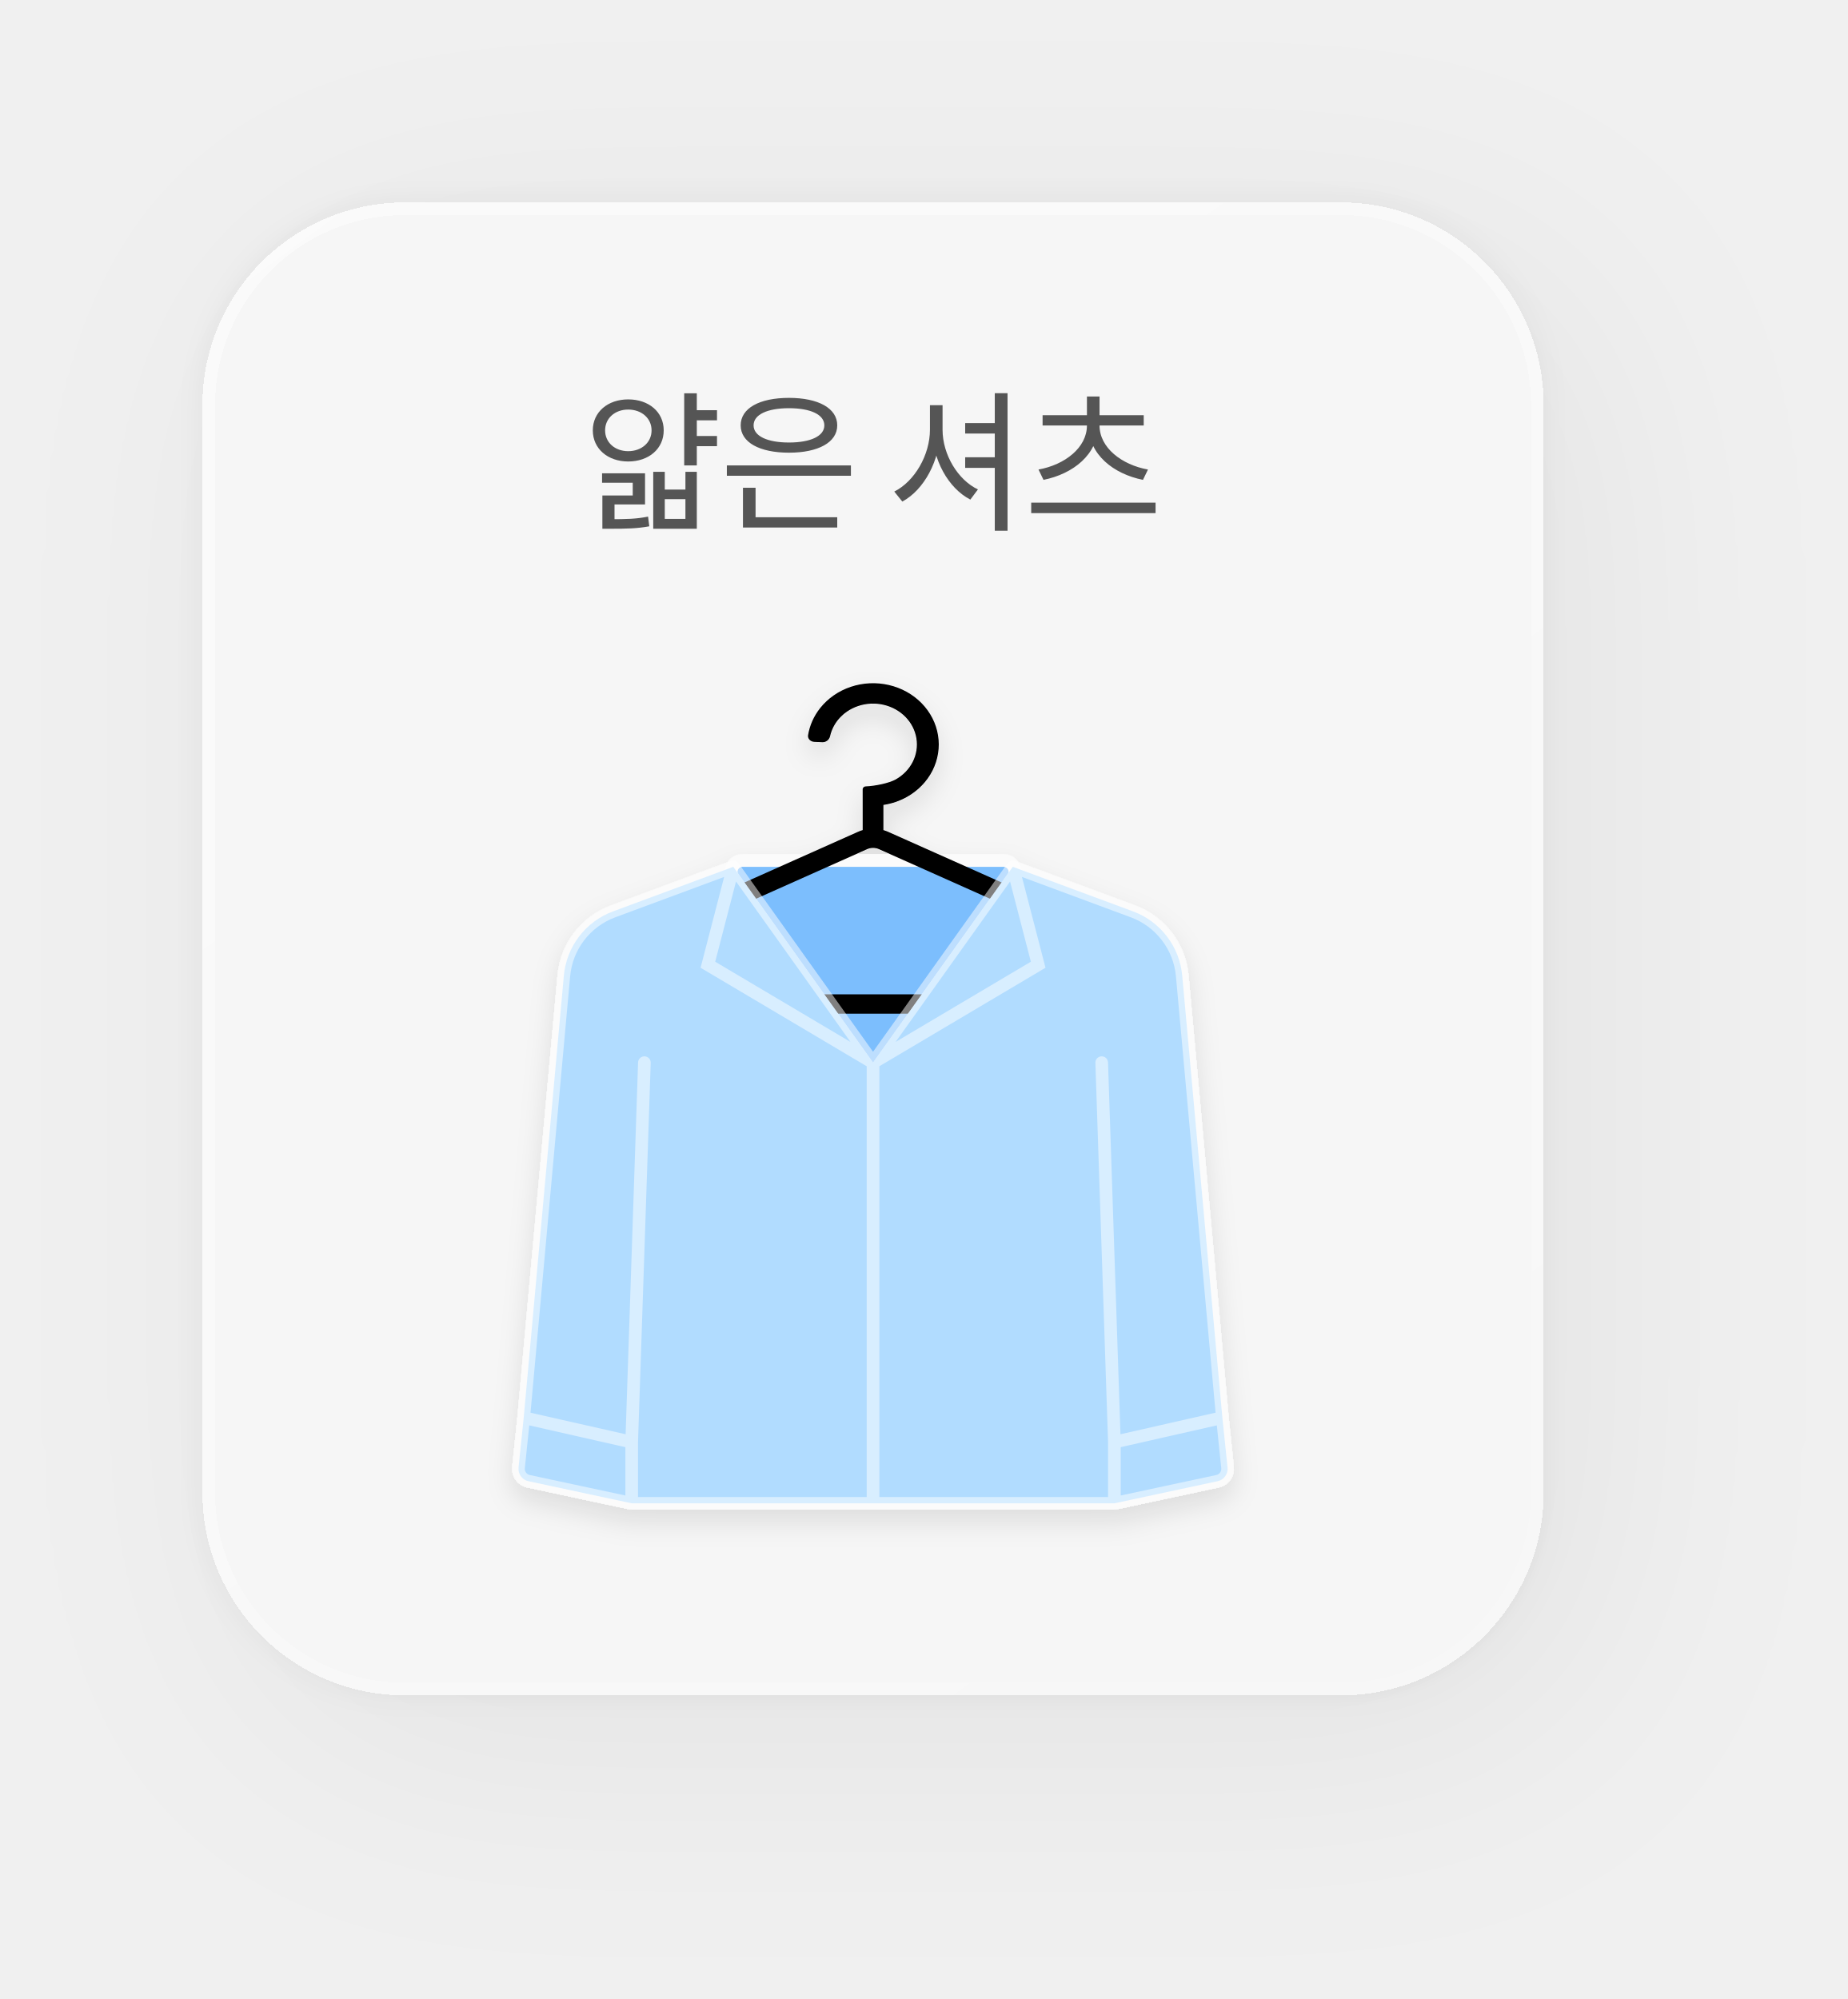
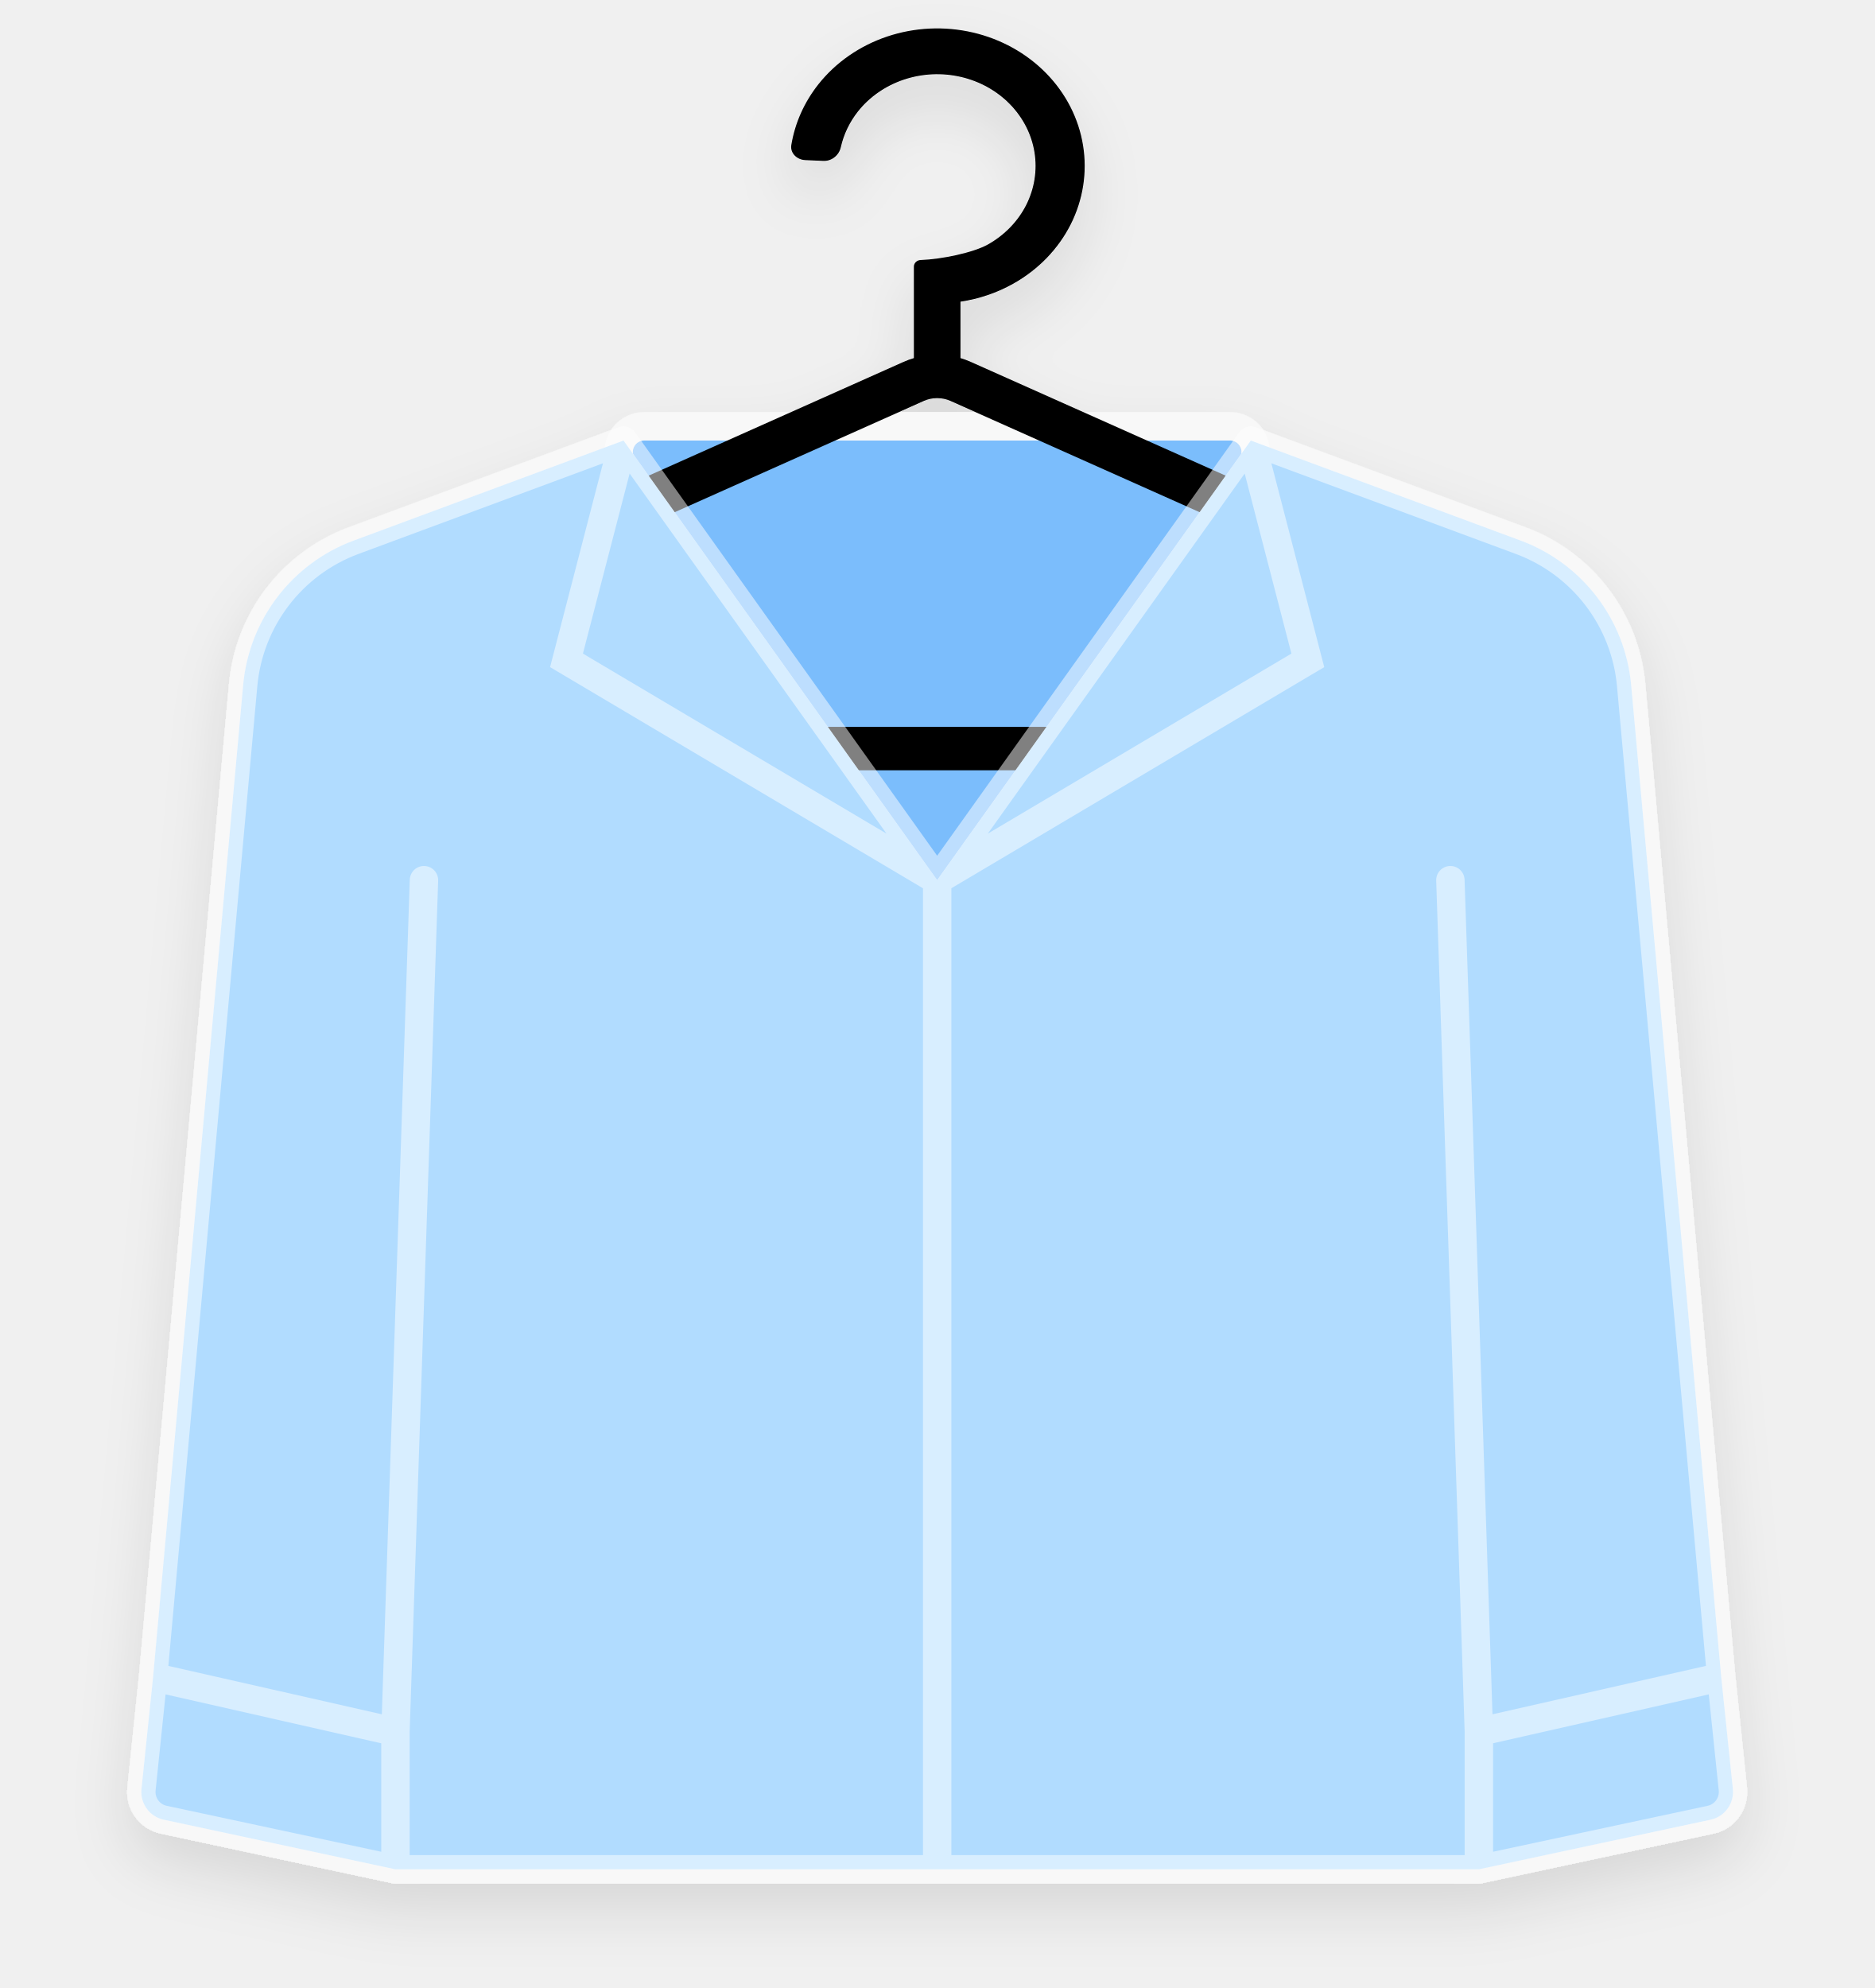
- <svg xmlns="http://www.w3.org/2000/svg" width="146" height="158" viewBox="0 0 146 158" fill="none">
-   <g filter="url(#filter0_bdd_5082_12528)">
-     <rect x="16" y="16" width="106" height="118" rx="16" fill="white" fill-opacity="0.4" shape-rendering="crispEdges" />
-     <rect x="16.5" y="16.5" width="105" height="117" rx="15.5" stroke="url(#paint0_linear_5082_12528)" stroke-opacity="0.5" shape-rendering="crispEdges" />
-     <path d="M54.64 32.42H56.668V33.224H54.64V32.42ZM54.64 34.46H56.668V35.264H54.64V34.46ZM51.628 37.292H52.54V38.696H54.172V37.292H55.072V41.792H51.628V37.292ZM52.54 39.452V41.012H54.172V39.452H52.54ZM47.584 37.412H50.98V39.872H48.568V41.396H47.608V39.164H50.008V38.156H47.584V37.412ZM47.608 41.036H48.172C49.528 41.036 50.26 41.024 51.22 40.832L51.316 41.6C50.308 41.78 49.552 41.792 48.172 41.792H47.608V41.036ZM54.076 31.088H55.072V36.788H54.076V31.088ZM49.648 31.568C51.28 31.568 52.456 32.564 52.456 34.016C52.456 35.468 51.28 36.476 49.648 36.476C48.04 36.476 46.852 35.468 46.852 34.016C46.852 32.564 48.04 31.568 49.648 31.568ZM49.648 32.372C48.604 32.372 47.824 33.056 47.824 34.016C47.824 34.976 48.604 35.66 49.648 35.66C50.704 35.66 51.496 34.976 51.496 34.016C51.496 33.056 50.704 32.372 49.648 32.372ZM57.447 36.788H67.251V37.604H57.447V36.788ZM58.719 40.88H66.171V41.696H58.719V40.88ZM58.719 38.552H59.715V41.132H58.719V38.552ZM62.355 31.448C64.671 31.448 66.171 32.264 66.171 33.62C66.171 34.964 64.671 35.78 62.355 35.78C60.027 35.78 58.539 34.964 58.539 33.62C58.539 32.264 60.027 31.448 62.355 31.448ZM62.355 32.264C60.651 32.264 59.559 32.768 59.559 33.62C59.559 34.472 60.651 34.976 62.355 34.976C64.059 34.976 65.151 34.472 65.151 33.62C65.151 32.768 64.059 32.264 62.355 32.264ZM78.622 31.076H79.63V41.948H78.622V31.076ZM76.282 33.44H79.162V34.268H76.282V33.44ZM76.282 36.14H79.162V36.98H76.282V36.14ZM73.498 32.024H74.302V33.956C74.302 36.392 73.03 38.72 71.314 39.644L70.678 38.852C72.274 38.06 73.498 35.972 73.498 33.956V32.024ZM73.69 32.024H74.494V33.956C74.494 35.948 75.718 37.94 77.29 38.684L76.69 39.488C74.95 38.588 73.69 36.344 73.69 33.956V32.024ZM81.501 39.728H91.329V40.556H81.501V39.728ZM85.905 33.392H86.781V33.632C86.781 35.924 84.801 37.46 82.473 37.928L82.077 37.112C84.153 36.74 85.905 35.384 85.905 33.632V33.392ZM86.037 33.392H86.901V33.632C86.901 35.384 88.653 36.74 90.729 37.112L90.333 37.928C88.005 37.46 86.037 35.924 86.037 33.632V33.392ZM82.401 32.816H90.393V33.632H82.401V32.816ZM85.905 31.34H86.901V33.116H85.905V31.34Z" fill="#121212" fill-opacity="0.7" />
-     <g filter="url(#filter1_bd_5082_12528)">
-       <path d="M79.316 68.512H58.683C58.368 68.512 58.177 68.86 58.346 69.126L68.155 84.595C68.548 85.215 69.451 85.215 69.844 84.595L79.654 69.126C79.823 68.86 79.631 68.512 79.316 68.512Z" fill="#5EB0FF" fill-opacity="0.8" />
-       <path d="M79.316 68.012H58.683C57.974 68.012 57.543 68.795 57.923 69.394L67.733 84.863C68.322 85.792 69.677 85.792 70.266 84.863L80.076 69.394C80.456 68.795 80.026 68.012 79.316 68.012Z" stroke="white" stroke-opacity="0.5" stroke-linecap="square" />
-       <path fill-rule="evenodd" clip-rule="evenodd" d="M71.68 62.99C71.107 63.312 70.475 63.526 69.82 63.623V65.608C69.943 65.644 70.064 65.688 70.182 65.741L91.538 75.275C94.163 76.447 93.267 80.122 90.356 80.122H47.644C44.733 80.122 43.837 76.447 46.462 75.275L67.818 65.741C67.936 65.688 68.057 65.644 68.18 65.608V62.388C68.18 62.259 68.291 62.155 68.429 62.155C69.151 62.129 70.265 61.901 70.787 61.608C71.374 61.278 71.843 60.794 72.135 60.217C72.426 59.639 72.528 58.993 72.426 58.362C72.324 57.731 72.023 57.142 71.562 56.669C71.101 56.197 70.5 55.863 69.835 55.709C69.17 55.555 68.471 55.589 67.826 55.805C67.182 56.021 66.621 56.411 66.213 56.924C65.915 57.301 65.71 57.731 65.608 58.185C65.547 58.461 65.295 58.679 64.993 58.666L64.356 58.638C64.054 58.625 63.818 58.386 63.864 58.107C63.991 57.334 64.318 56.599 64.82 55.965C65.431 55.195 66.273 54.611 67.24 54.286C68.207 53.962 69.255 53.912 70.253 54.143C71.25 54.374 72.151 54.875 72.843 55.583C73.535 56.291 73.986 57.175 74.138 58.122C74.291 59.069 74.139 60.037 73.702 60.904C73.264 61.77 72.561 62.496 71.68 62.99ZM69.473 67.12L90.829 76.654C91.879 77.123 91.521 78.593 90.356 78.593H47.644C46.479 78.593 46.121 77.123 47.171 76.654L68.527 67.12C68.826 66.987 69.174 66.987 69.473 67.12Z" fill="black" />
-       <path d="M57.956 68.512L69 83.992L80.044 68.512L89.547 72.035C91.715 72.838 93.228 74.816 93.437 77.118L96.609 112.049L97.019 115.993C97.071 116.501 96.733 116.967 96.233 117.074L88.075 118.821H69H49.925L41.767 117.074C41.267 116.967 40.929 116.501 40.982 115.993L41.391 112.049L44.563 77.118C44.772 74.816 46.285 72.838 48.453 72.035L57.956 68.512Z" fill="white" />
-       <path d="M57.956 68.512L69 83.992L80.044 68.512L89.547 72.035C91.715 72.838 93.228 74.816 93.437 77.118L96.609 112.049L97.019 115.993C97.071 116.501 96.733 116.967 96.233 117.074L88.075 118.821H69H49.925L41.767 117.074C41.267 116.967 40.929 116.501 40.982 115.993L41.391 112.049L44.563 77.118C44.772 74.816 46.285 72.838 48.453 72.035L57.956 68.512Z" fill="#7EC5FF" fill-opacity="0.6" />
-       <path d="M69 118.821V83.992M69 118.821H49.925M69 118.821H88.075M69 83.992L57.956 68.512M69 83.992L55.948 76.252L57.956 68.512M69 83.992L80.044 68.512M69 83.992L82.052 76.252L80.044 68.512M57.956 68.512L48.453 72.035C46.285 72.838 44.772 74.816 44.563 77.118L41.391 112.049M49.925 118.821L41.767 117.074C41.267 116.967 40.929 116.501 40.982 115.993L41.391 112.049M49.925 118.821V113.984M50.929 83.992L49.925 113.984M41.391 112.049L49.925 113.984M80.044 68.512L89.547 72.035C91.715 72.838 93.228 74.816 93.437 77.118L96.609 112.049M88.075 118.821L96.233 117.074C96.733 116.967 97.071 116.501 97.019 115.993L96.609 112.049M88.075 118.821V113.984M87.072 83.992L88.075 113.984M96.609 112.049L88.075 113.984" stroke="white" stroke-opacity="0.5" stroke-linecap="round" />
-     </g>
+ <svg xmlns="http://www.w3.org/2000/svg" width="66" height="70" viewBox="0 0 66 70" fill="none">
+   <g filter="url(#filter0_bd_5082_12530)">
+     <path d="M43.316 15.512H22.683C22.368 15.512 22.177 15.86 22.346 16.126L32.155 31.595C32.548 32.215 33.452 32.215 33.844 31.595L43.654 16.126C43.823 15.86 43.631 15.512 43.316 15.512Z" fill="#5EB0FF" fill-opacity="0.8" />
+     <path d="M43.316 15.012H22.683C21.974 15.012 21.543 15.795 21.923 16.394L31.733 31.863C32.322 32.792 33.677 32.792 34.267 31.863L44.076 16.394C44.456 15.795 44.026 15.012 43.316 15.012Z" stroke="white" stroke-opacity="0.5" stroke-linecap="square" />
+     <path fill-rule="evenodd" clip-rule="evenodd" d="M35.68 9.99C35.107 10.312 34.475 10.526 33.821 10.623V12.608C33.943 12.644 34.064 12.688 34.182 12.741L55.538 22.275C58.163 23.447 57.267 27.122 54.356 27.122H11.643C8.733 27.122 7.837 23.447 10.462 22.275L31.818 12.741C31.936 12.688 32.057 12.644 32.18 12.608V9.388C32.18 9.259 32.291 9.155 32.429 9.155C33.151 9.129 34.265 8.9 34.787 8.608C35.374 8.278 35.843 7.794 36.135 7.217C36.426 6.639 36.528 5.993 36.426 5.362C36.324 4.731 36.023 4.142 35.562 3.67C35.101 3.197 34.5 2.863 33.835 2.709C33.17 2.555 32.471 2.589 31.826 2.805C31.182 3.021 30.621 3.411 30.213 3.924C29.915 4.301 29.71 4.731 29.608 5.185C29.547 5.461 29.295 5.679 28.993 5.666L28.356 5.638C28.054 5.625 27.818 5.385 27.864 5.107C27.991 4.334 28.318 3.599 28.82 2.965C29.431 2.195 30.273 1.611 31.24 1.286C32.207 0.962 33.255 0.912 34.253 1.143C35.25 1.374 36.151 1.875 36.843 2.583C37.535 3.292 37.986 4.175 38.138 5.122C38.291 6.069 38.139 7.037 37.702 7.904C37.264 8.77 36.561 9.496 35.68 9.99ZM33.473 14.12L54.829 23.654C55.879 24.123 55.521 25.593 54.356 25.593H11.643C10.479 25.593 10.121 24.123 11.171 23.654L32.527 14.12C32.826 13.986 33.174 13.986 33.473 14.12Z" fill="black" />
+     <path d="M21.956 15.512L33 30.992L44.044 15.512L53.547 19.035C55.715 19.838 57.228 21.816 57.437 24.118L60.609 59.049L61.019 62.993C61.071 63.501 60.733 63.968 60.233 64.074L52.075 65.821H33H13.925L5.767 64.074C5.267 63.968 4.929 63.501 4.982 62.993L5.391 59.049L8.563 24.118C8.772 21.816 10.285 19.838 12.453 19.035L21.956 15.512Z" fill="white" />
+     <path d="M21.956 15.512L33 30.992L44.044 15.512L53.547 19.035C55.715 19.838 57.228 21.816 57.437 24.118L60.609 59.049L61.019 62.993C61.071 63.501 60.733 63.968 60.233 64.074L52.075 65.821H33H13.925L5.767 64.074C5.267 63.968 4.929 63.501 4.982 62.993L5.391 59.049L8.563 24.118C8.772 21.816 10.285 19.838 12.453 19.035L21.956 15.512Z" fill="#7EC5FF" fill-opacity="0.6" />
+     <path d="M33 65.821V30.992M33 65.821H13.925M33 65.821H52.075M33 30.992L21.956 15.512M33 30.992L19.948 23.252L21.956 15.512M33 30.992L44.044 15.512M33 30.992L46.052 23.252L44.044 15.512M21.956 15.512L12.453 19.035C10.285 19.838 8.772 21.816 8.563 24.118L5.391 59.049M13.925 65.821L5.767 64.074C5.267 63.968 4.929 63.501 4.982 62.993L5.391 59.049M13.925 65.821V60.984M14.929 30.992L13.925 60.984M5.391 59.049L13.925 60.984M44.044 15.512L53.547 19.035C55.715 19.838 57.228 21.816 57.437 24.118L60.609 59.049M52.075 65.821L60.233 64.074C60.733 63.968 61.071 63.501 61.019 62.993L60.609 59.049M52.075 65.821V60.984M51.072 30.992L52.075 60.984M60.609 59.049L52.075 60.984" stroke="white" stroke-opacity="0.5" stroke-linecap="round" />
  </g>
  <defs>
-     <filter id="filter0_bdd_5082_12528" x="-4" y="-4" width="150" height="162" filterUnits="userSpaceOnUse" color-interpolation-filters="sRGB">
-       <feFlood flood-opacity="0" result="BackgroundImageFix" />
-       <feGaussianBlur in="BackgroundImageFix" stdDeviation="10" />
-       <feComposite in2="SourceAlpha" operator="in" result="effect1_backgroundBlur_5082_12528" />
-       <feColorMatrix in="SourceAlpha" type="matrix" values="0 0 0 0 0 0 0 0 0 0 0 0 0 0 0 0 0 0 127 0" result="hardAlpha" />
-       <feOffset dx="4" dy="4" />
-       <feGaussianBlur stdDeviation="10" />
-       <feComposite in2="hardAlpha" operator="out" />
-       <feColorMatrix type="matrix" values="0 0 0 0 0 0 0 0 0 0 0 0 0 0 0 0 0 0 0.05 0" />
-       <feBlend mode="normal" in2="effect1_backgroundBlur_5082_12528" result="effect2_dropShadow_5082_12528" />
-       <feColorMatrix in="SourceAlpha" type="matrix" values="0 0 0 0 0 0 0 0 0 0 0 0 0 0 0 0 0 0 127 0" result="hardAlpha" />
-       <feOffset />
-       <feGaussianBlur stdDeviation="1" />
-       <feComposite in2="hardAlpha" operator="out" />
-       <feColorMatrix type="matrix" values="0 0 0 0 0 0 0 0 0 0 0 0 0 0 0 0 0 0 0.05 0" />
-       <feBlend mode="normal" in2="effect2_dropShadow_5082_12528" result="effect3_dropShadow_5082_12528" />
-       <feBlend mode="normal" in="SourceGraphic" in2="effect3_dropShadow_5082_12528" result="shape" />
-     </filter>
-     <filter id="filter1_bd_5082_12528" x="30.476" y="44" width="77.048" height="85.321" filterUnits="userSpaceOnUse" color-interpolation-filters="sRGB">
+     <filter id="filter0_bd_5082_12530" x="-5.524" y="-9" width="77.048" height="85.321" filterUnits="userSpaceOnUse" color-interpolation-filters="sRGB">
      <feFlood flood-opacity="0" result="BackgroundImageFix" />
      <feGaussianBlur in="BackgroundImageFix" stdDeviation="5" />
-       <feComposite in2="SourceAlpha" operator="in" result="effect1_backgroundBlur_5082_12528" />
+       <feComposite in2="SourceAlpha" operator="in" result="effect1_backgroundBlur_5082_12530" />
      <feColorMatrix in="SourceAlpha" type="matrix" values="0 0 0 0 0 0 0 0 0 0 0 0 0 0 0 0 0 0 127 0" result="hardAlpha" />
      <feOffset dy="1" />
      <feGaussianBlur stdDeviation="1" />
      <feComposite in2="hardAlpha" operator="out" />
      <feColorMatrix type="matrix" values="0 0 0 0 0 0 0 0 0 0 0 0 0 0 0 0 0 0 0.1 0" />
-       <feBlend mode="normal" in2="effect1_backgroundBlur_5082_12528" result="effect2_dropShadow_5082_12528" />
-       <feBlend mode="normal" in="SourceGraphic" in2="effect2_dropShadow_5082_12528" result="shape" />
+       <feBlend mode="normal" in2="effect1_backgroundBlur_5082_12530" result="effect2_dropShadow_5082_12530" />
+       <feBlend mode="normal" in="SourceGraphic" in2="effect2_dropShadow_5082_12530" result="shape" />
    </filter>
-     <linearGradient id="paint0_linear_5082_12528" x1="28.046" y1="16" x2="137.125" y2="165.064" gradientUnits="userSpaceOnUse">
-       <stop stop-color="white" />
-       <stop offset="1" stop-color="white" stop-opacity="0" />
-     </linearGradient>
  </defs>
</svg>
